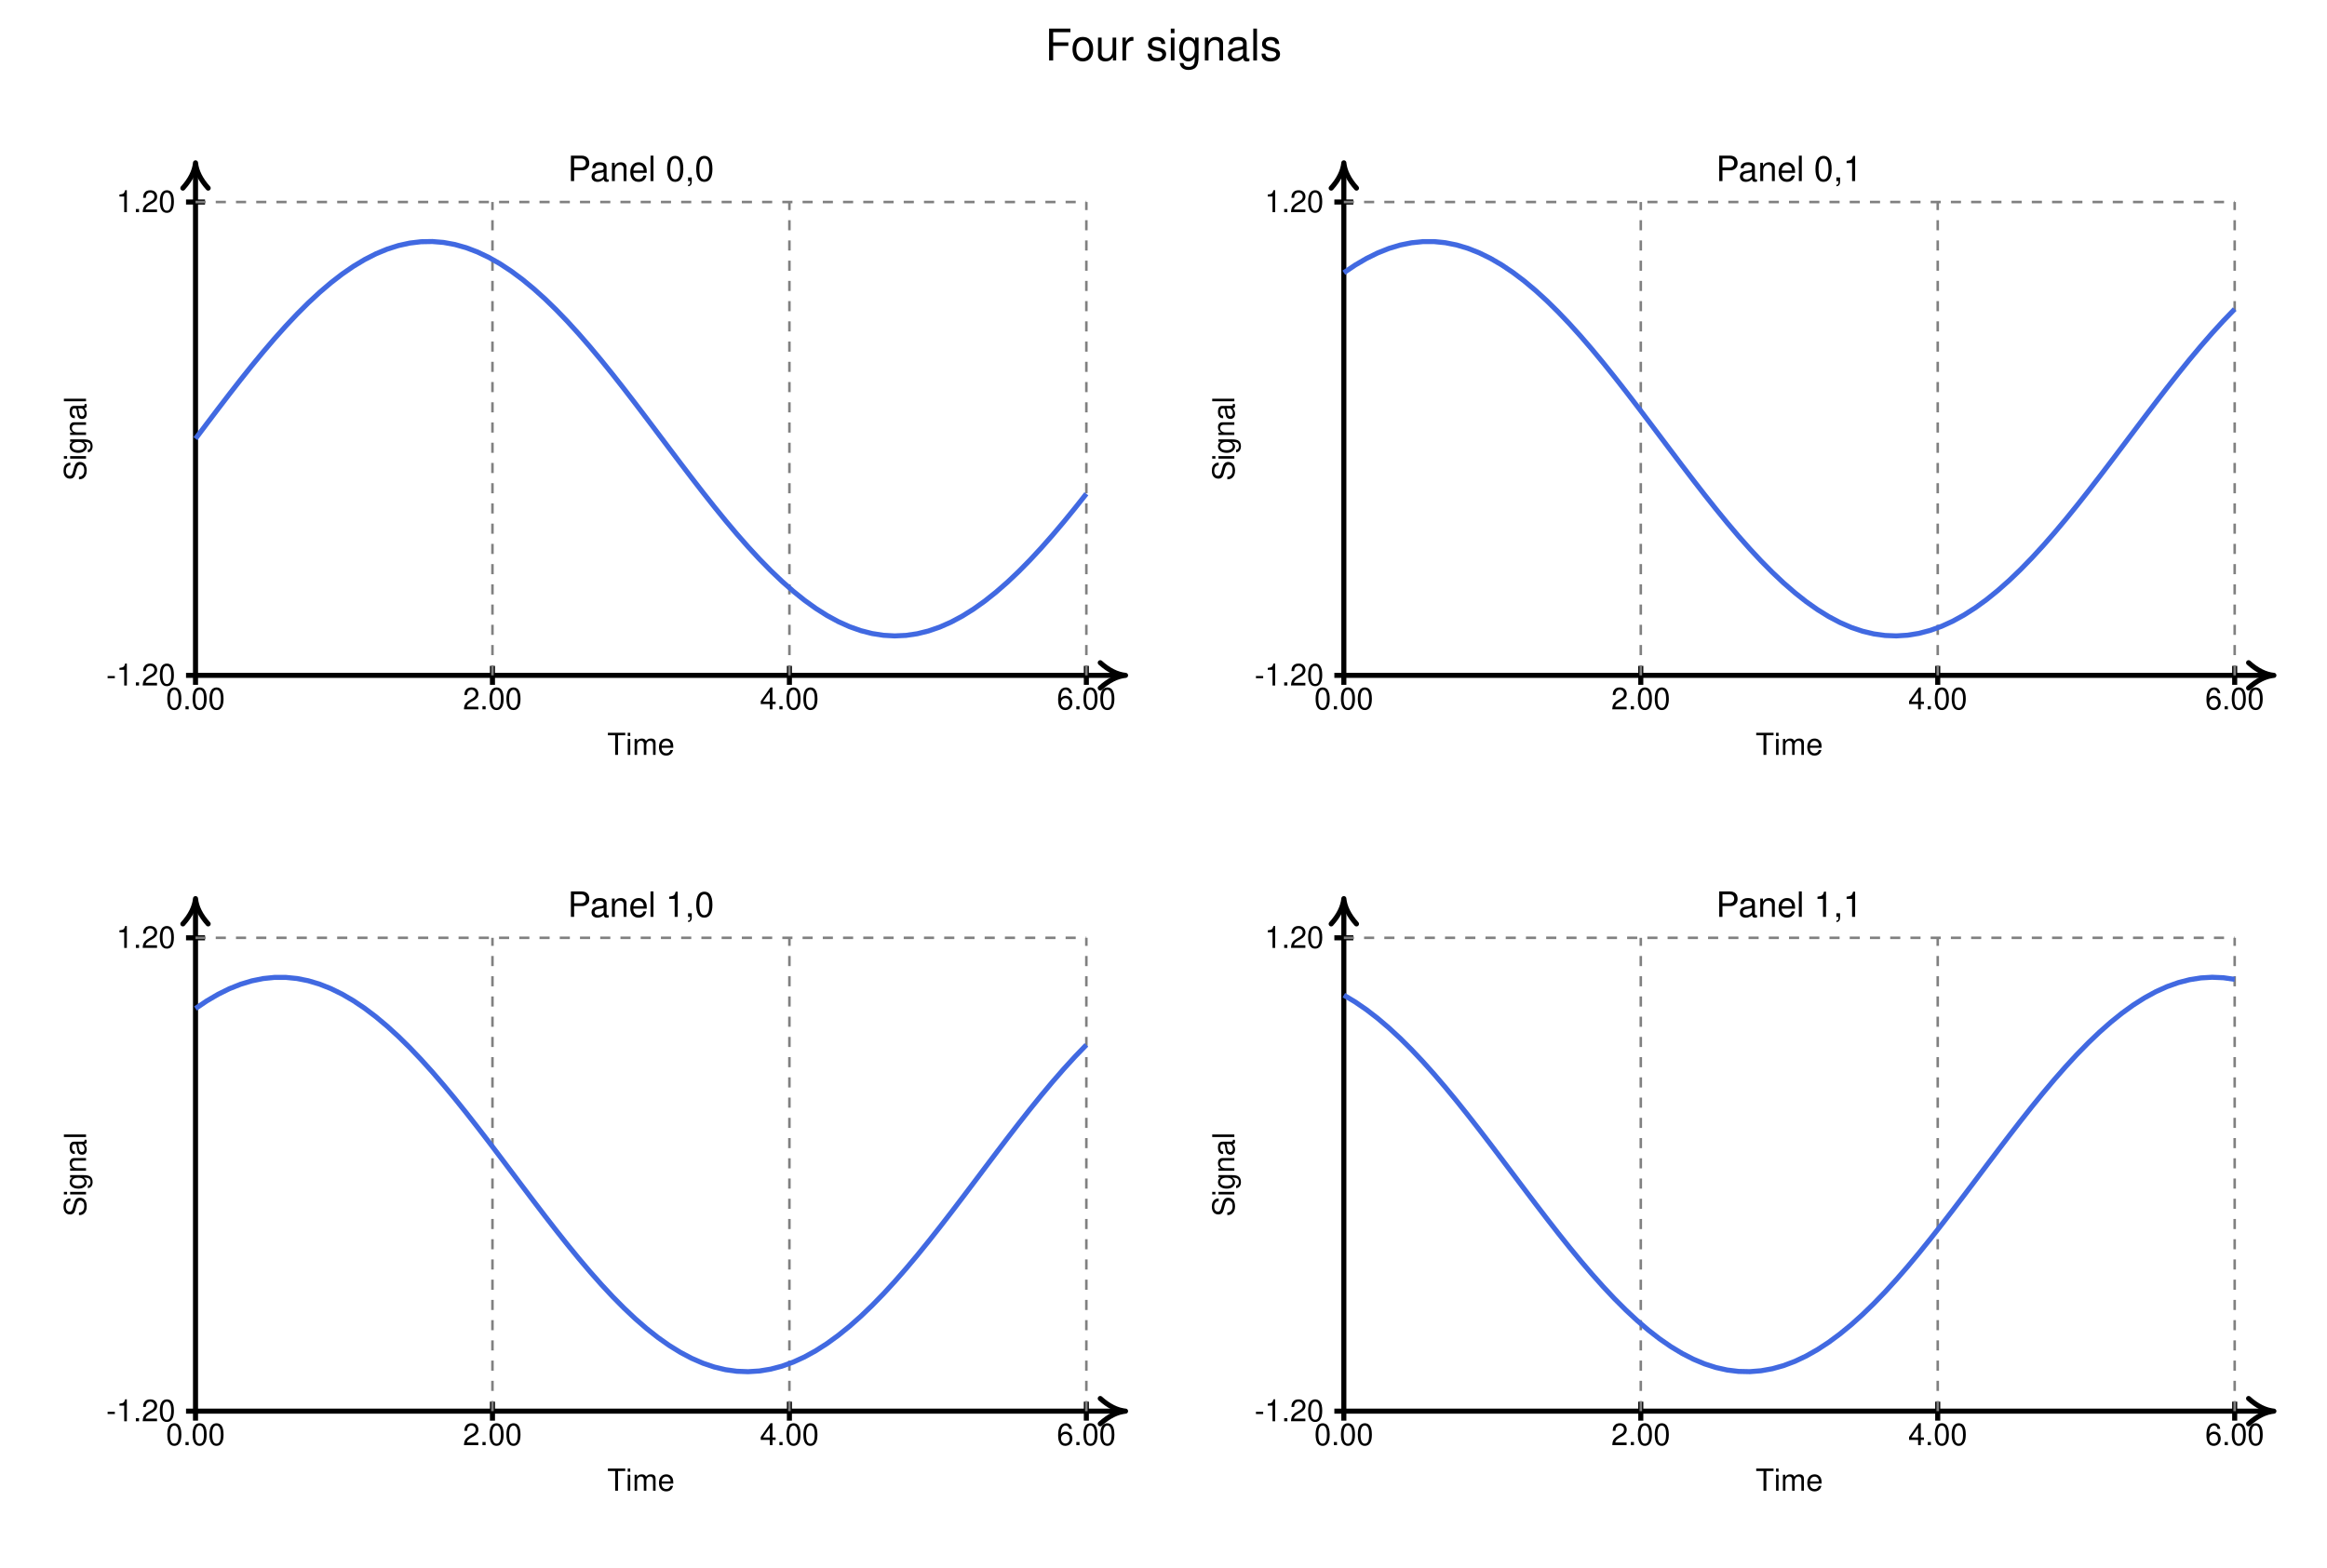
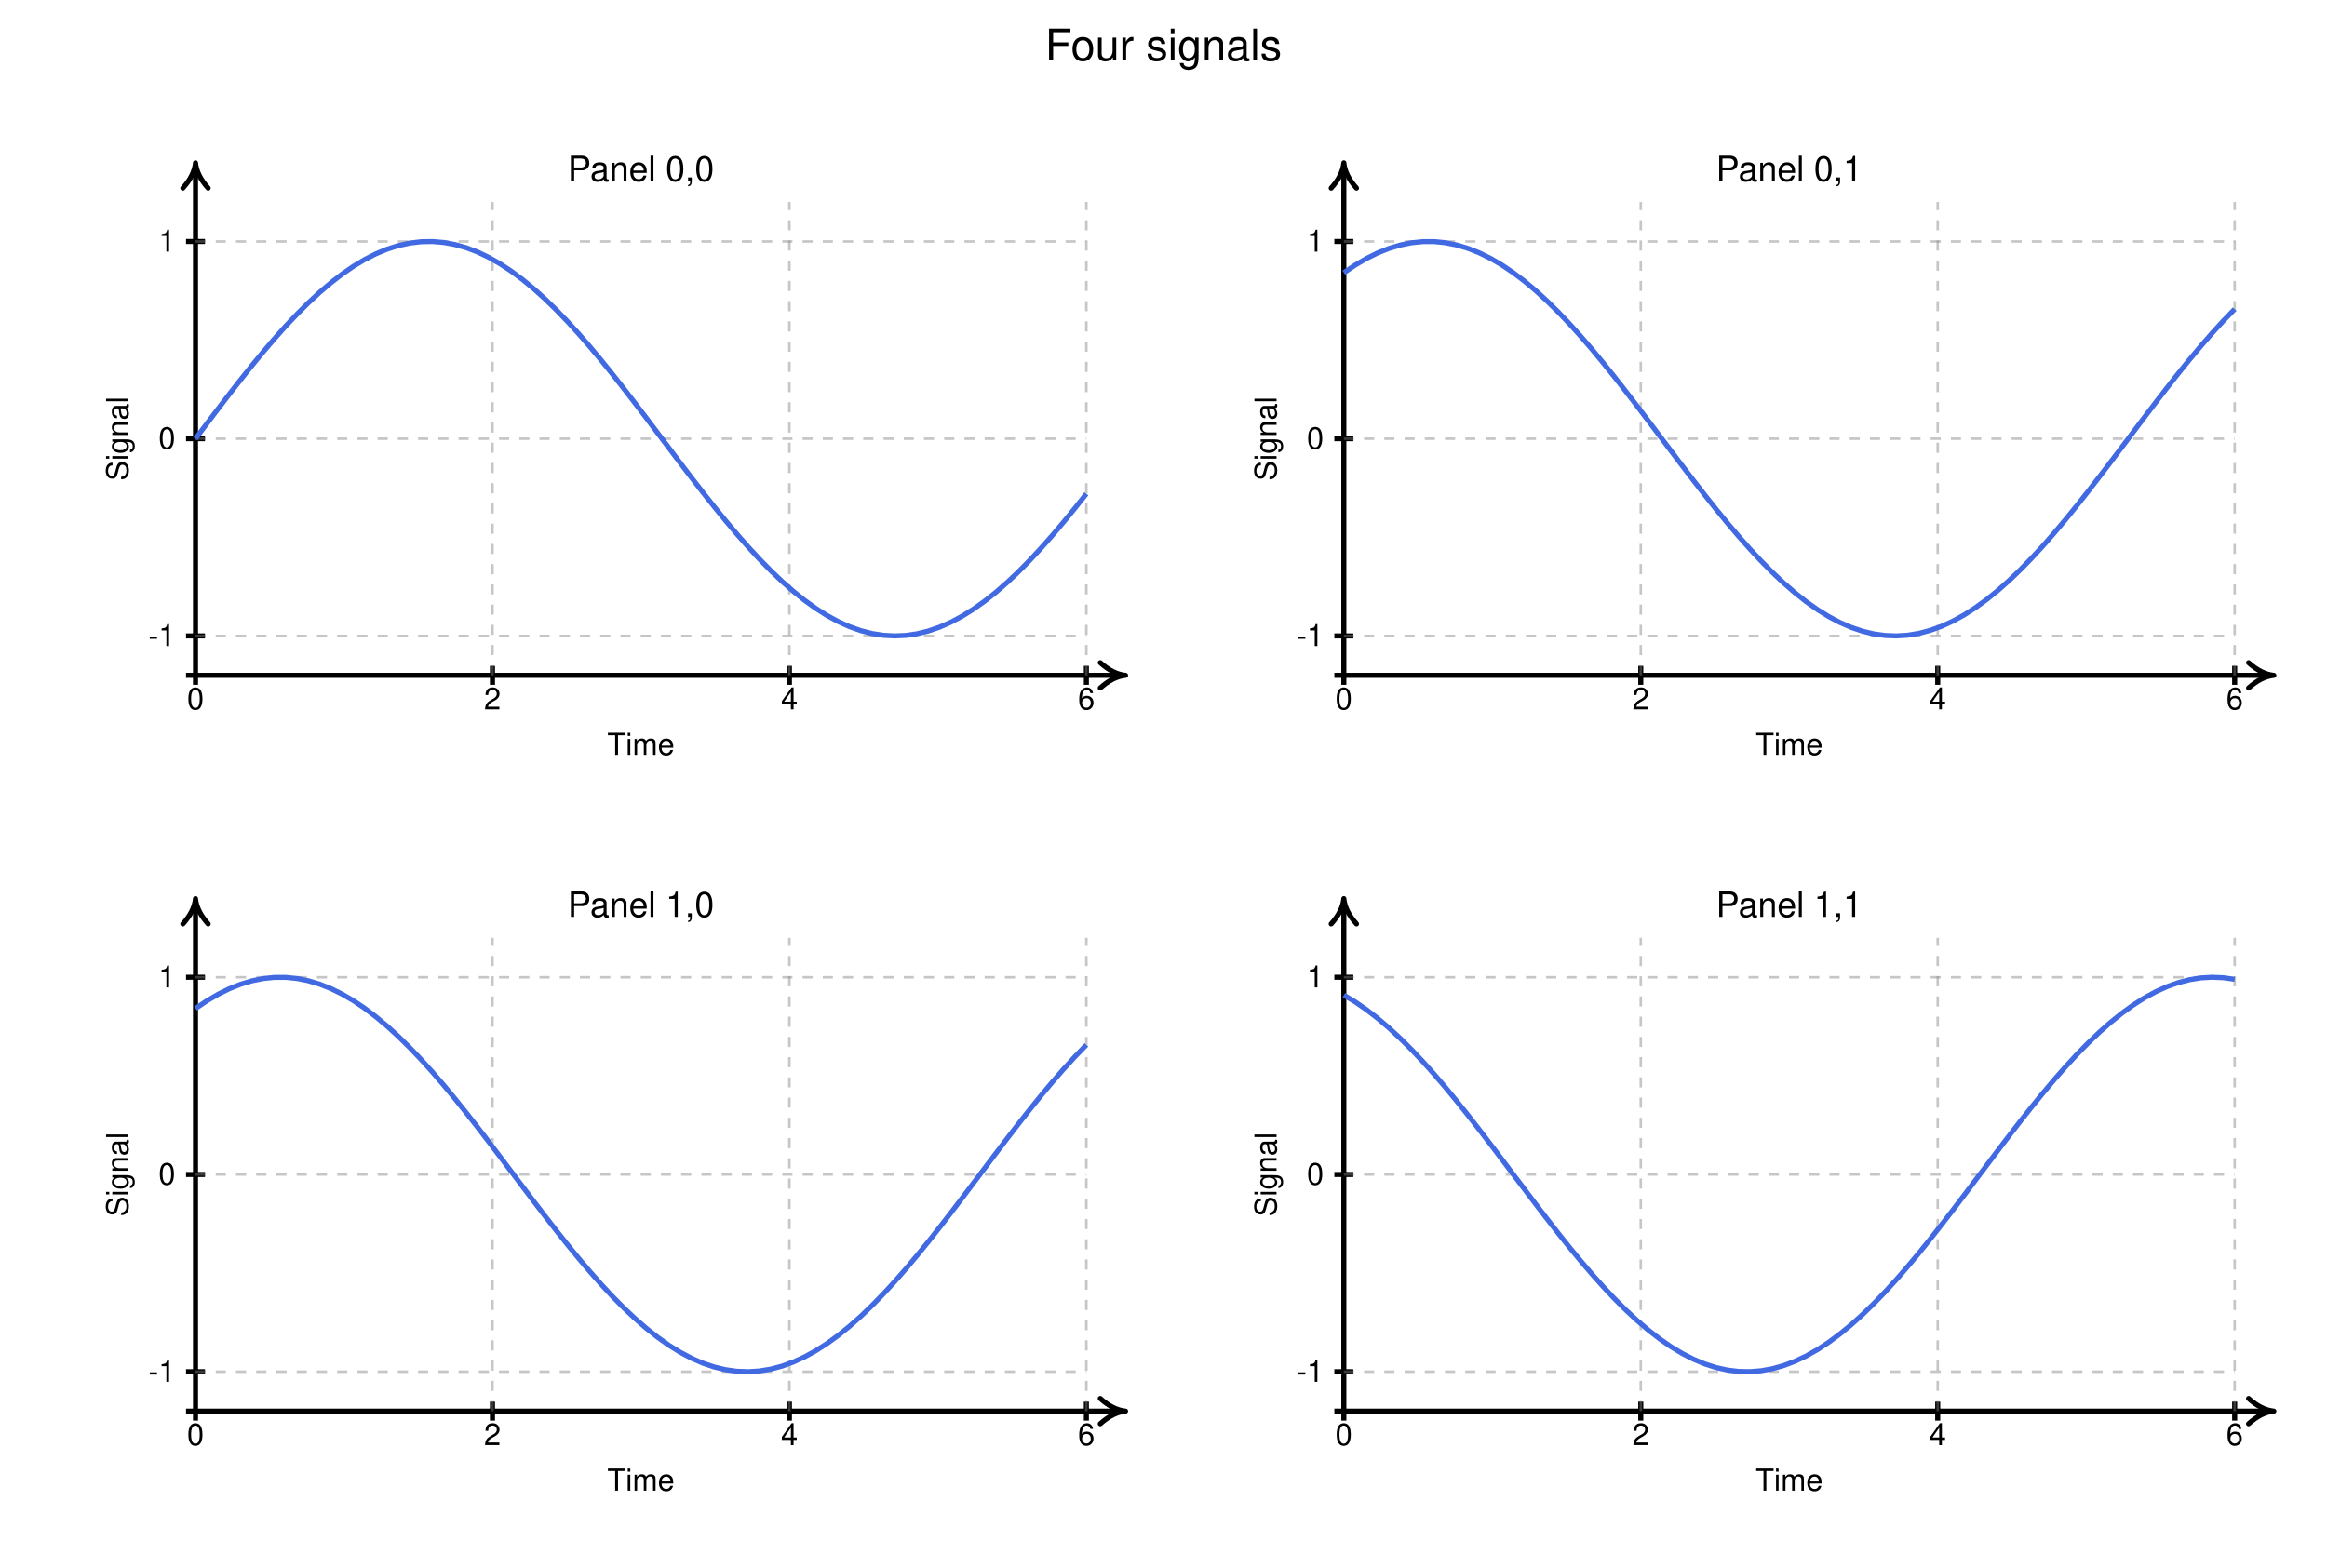
<svg xmlns="http://www.w3.org/2000/svg" xmlns:xlink="http://www.w3.org/1999/xlink" width="920" height="620" viewBox="0 0 920 620">
  <defs>
    <path id="sp0_arrow" d="M-10 -5 Q-5 -0.5 0 0 Q-5 0.5 -10 5" />
    <path id="sp1_arrow" d="M-10 -5 Q-5 -0.5 0 0 Q-5 0.5 -10 5" />
    <path id="sp2_arrow" d="M-10 -5 Q-5 -0.5 0 0 Q-5 0.5 -10 5" />
    <path id="sp3_arrow" d="M-10 -5 Q-5 -0.5 0 0 Q-5 0.5 -10 5" />
  </defs>
  <text fill="black" transform="translate(460 16) rotate(0)" dominant-baseline="hanging" text-anchor="middle" font-family="Helvetica, Arial, sans-serif" font-size="17.25">Four signals</text>
  <g transform="translate(16 47.05)">
    <line x1="61.298" y1="223.775" x2="61.298" y2="18.34" stroke="black" stroke-width="2" fill="none" opacity="1" />
    <use xlink:href="#sp0_arrow" transform="translate(61.298 17.34) rotate(-90) scale(1 1)" stroke="black" stroke-width="2" stroke-linejoin="round" stroke-linecap="round" fill="none" opacity="1" />
    <line x1="57.548" y1="220.025" x2="428" y2="220.025" stroke="black" stroke-width="2" fill="none" opacity="1" />
    <use xlink:href="#sp0_arrow" transform="translate(429 220.025) rotate(0) scale(1 1)" stroke="black" stroke-width="2" stroke-linejoin="round" stroke-linecap="round" fill="none" opacity="1" />
-     <text fill="black" transform="translate(61.298 227.975) rotate(0)" dominant-baseline="hanging" text-anchor="middle" font-family="Helvetica, Arial, sans-serif" font-size="12">0.00</text>
-     <text fill="black" transform="translate(178.6987 227.975) rotate(0)" dominant-baseline="hanging" text-anchor="middle" font-family="Helvetica, Arial, sans-serif" font-size="12">2.00</text>
+     <text fill="black" transform="translate(61.298 227.975) rotate(0)" dominant-baseline="hanging" text-anchor="middle" font-family="Helvetica, Arial, sans-serif" font-size="12">0</text>
+     <text fill="black" transform="translate(178.6987 227.975) rotate(0)" dominant-baseline="hanging" text-anchor="middle" font-family="Helvetica, Arial, sans-serif" font-size="12">2</text>
    <line x1="178.699" y1="216.275" x2="178.699" y2="223.775" stroke="black" stroke-width="2" fill="none" opacity="1" />
-     <line x1="178.699" y1="220.025" x2="178.699" y2="32.84" stroke="gray" stroke-width="1" fill="none" opacity="1" stroke-dasharray="4" />
-     <text fill="black" transform="translate(296.0993 227.975) rotate(0)" dominant-baseline="hanging" text-anchor="middle" font-family="Helvetica, Arial, sans-serif" font-size="12">4.00</text>
+     <line x1="178.699" y1="220.025" x2="178.699" y2="32.84" stroke="gray" stroke-width="1" fill="none" opacity="0.45" stroke-dasharray="4" />
+     <text fill="black" transform="translate(296.0993 227.975) rotate(0)" dominant-baseline="hanging" text-anchor="middle" font-family="Helvetica, Arial, sans-serif" font-size="12">4</text>
    <line x1="296.099" y1="216.275" x2="296.099" y2="223.775" stroke="black" stroke-width="2" fill="none" opacity="1" />
-     <line x1="296.099" y1="220.025" x2="296.099" y2="32.84" stroke="gray" stroke-width="1" fill="none" opacity="1" stroke-dasharray="4" />
-     <text fill="black" transform="translate(413.5 227.975) rotate(0)" dominant-baseline="hanging" text-anchor="middle" font-family="Helvetica, Arial, sans-serif" font-size="12">6.00</text>
+     <line x1="296.099" y1="220.025" x2="296.099" y2="32.84" stroke="gray" stroke-width="1" fill="none" opacity="0.45" stroke-dasharray="4" />
+     <text fill="black" transform="translate(413.5 227.975) rotate(0)" dominant-baseline="hanging" text-anchor="middle" font-family="Helvetica, Arial, sans-serif" font-size="12">6</text>
    <line x1="413.5" y1="216.275" x2="413.5" y2="223.775" stroke="black" stroke-width="2" fill="none" opacity="1" />
-     <line x1="413.5" y1="220.025" x2="413.5" y2="32.84" stroke="gray" stroke-width="1" fill="none" opacity="1" stroke-dasharray="4" />
-     <text fill="black" transform="translate(53.348 220.025) rotate(0)" dominant-baseline="middle" text-anchor="end" font-family="Helvetica, Arial, sans-serif" font-size="12">-1.20</text>
-     <text fill="black" transform="translate(53.348 32.84) rotate(0)" dominant-baseline="middle" text-anchor="end" font-family="Helvetica, Arial, sans-serif" font-size="12">1.20</text>
-     <line x1="57.548" y1="32.84" x2="65.048" y2="32.84" stroke="black" stroke-width="2" fill="none" opacity="1" />
-     <line x1="61.298" y1="32.84" x2="413.5" y2="32.84" stroke="gray" stroke-width="1" fill="none" opacity="1" stroke-dasharray="4" />
+     <line x1="413.5" y1="220.025" x2="413.5" y2="32.84" stroke="gray" stroke-width="1" fill="none" opacity="0.45" stroke-dasharray="4" />
+     <text fill="black" transform="translate(53.348 204.4263) rotate(0)" dominant-baseline="middle" text-anchor="end" font-family="Helvetica, Arial, sans-serif" font-size="12">-1</text>
+     <line x1="57.548" y1="204.426" x2="65.048" y2="204.426" stroke="black" stroke-width="2" fill="none" opacity="1" />
+     <line x1="61.298" y1="204.426" x2="413.5" y2="204.426" stroke="gray" stroke-width="1" fill="none" opacity="0.45" stroke-dasharray="4" />
+     <text fill="black" transform="translate(53.348 126.4325) rotate(0)" dominant-baseline="middle" text-anchor="end" font-family="Helvetica, Arial, sans-serif" font-size="12">0</text>
+     <line x1="57.548" y1="126.433" x2="65.048" y2="126.433" stroke="black" stroke-width="2" fill="none" opacity="1" />
+     <line x1="61.298" y1="126.433" x2="413.5" y2="126.433" stroke="gray" stroke-width="1" fill="none" opacity="0.45" stroke-dasharray="4" />
+     <text fill="black" transform="translate(53.348 48.4387) rotate(0)" dominant-baseline="middle" text-anchor="end" font-family="Helvetica, Arial, sans-serif" font-size="12">1</text>
+     <line x1="57.548" y1="48.439" x2="65.048" y2="48.439" stroke="black" stroke-width="2" fill="none" opacity="1" />
+     <line x1="61.298" y1="48.439" x2="413.5" y2="48.439" stroke="gray" stroke-width="1" fill="none" opacity="0.45" stroke-dasharray="4" />
    <path d="M61.298 126.433 L65.756 120.515 L70.215 114.631 L74.673 108.815 L79.131 103.101 L83.589 97.521 L88.047 92.108 L92.506 86.893 L96.964 81.906 L101.422 77.176 L105.88 72.73 L110.339 68.593 L114.797 64.79 L119.255 61.342 L123.713 58.269 L128.172 55.59 L132.63 53.318 L137.088 51.469 L141.547 50.051 L146.005 49.074 L150.463 48.543 L154.921 48.462 L159.38 48.829 L163.838 49.644 L168.296 50.902 L172.754 52.595 L177.213 54.714 L181.671 57.247 L186.129 60.178 L190.587 63.491 L195.046 67.168 L199.504 71.185 L203.962 75.522 L208.42 80.152 L212.879 85.049 L217.337 90.184 L221.795 95.528 L226.253 101.051 L230.712 106.72 L235.17 112.502 L239.628 118.365 L244.086 124.275 L248.545 130.197 L253.003 136.097 L257.461 141.941 L261.919 147.696 L266.378 153.329 L270.836 158.806 L275.294 164.097 L279.752 169.17 L284.211 173.997 L288.669 178.55 L293.127 182.803 L297.585 186.73 L302.044 190.31 L306.502 193.521 L310.96 196.346 L315.418 198.767 L319.877 200.772 L324.335 202.348 L328.793 203.486 L333.251 204.18 L337.71 204.426 L342.168 204.222 L346.626 203.569 L351.084 202.472 L355.543 200.937 L360.001 198.971 L364.459 196.588 L368.918 193.8 L373.376 190.624 L377.834 187.077 L382.292 183.181 L386.75 178.958 L391.209 174.432 L395.667 169.629 L400.125 164.578 L404.584 159.306 L409.042 153.845 L413.5 148.225" stroke="royalblue" stroke-width="2" fill="none" opacity="1" />
    <text fill="black" transform="translate(237.399 245.975) rotate(0)" dominant-baseline="hanging" text-anchor="middle" font-family="Helvetica, Arial, sans-serif" font-size="12">Time</text>
-     <text fill="black" transform="translate(14 126.4325) rotate(-90)" dominant-baseline="middle" text-anchor="middle" font-family="Helvetica, Arial, sans-serif" font-size="12">Signal</text>
+     <text fill="black" transform="translate(30.68 126.4325) rotate(-90)" dominant-baseline="middle" text-anchor="middle" font-family="Helvetica, Arial, sans-serif" font-size="12">Signal</text>
    <text fill="black" transform="translate(237.399 24.56) rotate(0)" dominant-baseline="auto" text-anchor="middle" font-family="Helvetica, Arial, sans-serif" font-size="13.8">Panel 0,0</text>
  </g>
  <g transform="translate(470 47.05)">
    <line x1="61.298" y1="223.775" x2="61.298" y2="18.34" stroke="black" stroke-width="2" fill="none" opacity="1" />
    <use xlink:href="#sp1_arrow" transform="translate(61.298 17.34) rotate(-90) scale(1 1)" stroke="black" stroke-width="2" stroke-linejoin="round" stroke-linecap="round" fill="none" opacity="1" />
    <line x1="57.548" y1="220.025" x2="428" y2="220.025" stroke="black" stroke-width="2" fill="none" opacity="1" />
    <use xlink:href="#sp1_arrow" transform="translate(429 220.025) rotate(0) scale(1 1)" stroke="black" stroke-width="2" stroke-linejoin="round" stroke-linecap="round" fill="none" opacity="1" />
-     <text fill="black" transform="translate(61.298 227.975) rotate(0)" dominant-baseline="hanging" text-anchor="middle" font-family="Helvetica, Arial, sans-serif" font-size="12">0.00</text>
-     <text fill="black" transform="translate(178.6987 227.975) rotate(0)" dominant-baseline="hanging" text-anchor="middle" font-family="Helvetica, Arial, sans-serif" font-size="12">2.00</text>
+     <text fill="black" transform="translate(61.298 227.975) rotate(0)" dominant-baseline="hanging" text-anchor="middle" font-family="Helvetica, Arial, sans-serif" font-size="12">0</text>
+     <text fill="black" transform="translate(178.6987 227.975) rotate(0)" dominant-baseline="hanging" text-anchor="middle" font-family="Helvetica, Arial, sans-serif" font-size="12">2</text>
    <line x1="178.699" y1="216.275" x2="178.699" y2="223.775" stroke="black" stroke-width="2" fill="none" opacity="1" />
-     <line x1="178.699" y1="220.025" x2="178.699" y2="32.84" stroke="gray" stroke-width="1" fill="none" opacity="1" stroke-dasharray="4" />
-     <text fill="black" transform="translate(296.0993 227.975) rotate(0)" dominant-baseline="hanging" text-anchor="middle" font-family="Helvetica, Arial, sans-serif" font-size="12">4.00</text>
+     <line x1="178.699" y1="220.025" x2="178.699" y2="32.84" stroke="gray" stroke-width="1" fill="none" opacity="0.45" stroke-dasharray="4" />
+     <text fill="black" transform="translate(296.0993 227.975) rotate(0)" dominant-baseline="hanging" text-anchor="middle" font-family="Helvetica, Arial, sans-serif" font-size="12">4</text>
    <line x1="296.099" y1="216.275" x2="296.099" y2="223.775" stroke="black" stroke-width="2" fill="none" opacity="1" />
-     <line x1="296.099" y1="220.025" x2="296.099" y2="32.84" stroke="gray" stroke-width="1" fill="none" opacity="1" stroke-dasharray="4" />
-     <text fill="black" transform="translate(413.5 227.975) rotate(0)" dominant-baseline="hanging" text-anchor="middle" font-family="Helvetica, Arial, sans-serif" font-size="12">6.00</text>
+     <line x1="296.099" y1="220.025" x2="296.099" y2="32.84" stroke="gray" stroke-width="1" fill="none" opacity="0.45" stroke-dasharray="4" />
+     <text fill="black" transform="translate(413.5 227.975) rotate(0)" dominant-baseline="hanging" text-anchor="middle" font-family="Helvetica, Arial, sans-serif" font-size="12">6</text>
    <line x1="413.5" y1="216.275" x2="413.5" y2="223.775" stroke="black" stroke-width="2" fill="none" opacity="1" />
-     <line x1="413.5" y1="220.025" x2="413.5" y2="32.84" stroke="gray" stroke-width="1" fill="none" opacity="1" stroke-dasharray="4" />
-     <text fill="black" transform="translate(53.348 220.025) rotate(0)" dominant-baseline="middle" text-anchor="end" font-family="Helvetica, Arial, sans-serif" font-size="12">-1.20</text>
-     <text fill="black" transform="translate(53.348 32.84) rotate(0)" dominant-baseline="middle" text-anchor="end" font-family="Helvetica, Arial, sans-serif" font-size="12">1.20</text>
-     <line x1="57.548" y1="32.84" x2="65.048" y2="32.84" stroke="black" stroke-width="2" fill="none" opacity="1" />
-     <line x1="61.298" y1="32.84" x2="413.5" y2="32.84" stroke="gray" stroke-width="1" fill="none" opacity="1" stroke-dasharray="4" />
+     <line x1="413.5" y1="220.025" x2="413.5" y2="32.84" stroke="gray" stroke-width="1" fill="none" opacity="0.45" stroke-dasharray="4" />
+     <text fill="black" transform="translate(53.348 204.4263) rotate(0)" dominant-baseline="middle" text-anchor="end" font-family="Helvetica, Arial, sans-serif" font-size="12">-1</text>
+     <line x1="57.548" y1="204.426" x2="65.048" y2="204.426" stroke="black" stroke-width="2" fill="none" opacity="1" />
+     <line x1="61.298" y1="204.426" x2="413.5" y2="204.426" stroke="gray" stroke-width="1" fill="none" opacity="0.45" stroke-dasharray="4" />
+     <text fill="black" transform="translate(53.348 126.4325) rotate(0)" dominant-baseline="middle" text-anchor="end" font-family="Helvetica, Arial, sans-serif" font-size="12">0</text>
+     <line x1="57.548" y1="126.433" x2="65.048" y2="126.433" stroke="black" stroke-width="2" fill="none" opacity="1" />
+     <line x1="61.298" y1="126.433" x2="413.5" y2="126.433" stroke="gray" stroke-width="1" fill="none" opacity="0.45" stroke-dasharray="4" />
+     <text fill="black" transform="translate(53.348 48.4387) rotate(0)" dominant-baseline="middle" text-anchor="end" font-family="Helvetica, Arial, sans-serif" font-size="12">1</text>
+     <line x1="57.548" y1="48.439" x2="65.048" y2="48.439" stroke="black" stroke-width="2" fill="none" opacity="1" />
+     <line x1="61.298" y1="48.439" x2="413.5" y2="48.439" stroke="gray" stroke-width="1" fill="none" opacity="0.45" stroke-dasharray="4" />
    <path d="M61.298 60.803 L65.756 57.795 L70.215 55.182 L74.673 52.98 L79.131 51.202 L83.589 49.858 L88.047 48.955 L92.506 48.498 L96.964 48.492 L101.422 48.934 L105.88 49.823 L110.339 51.154 L114.797 52.919 L119.255 55.108 L123.713 57.708 L128.172 60.704 L132.63 64.079 L137.088 67.814 L141.547 71.887 L146.005 76.274 L150.463 80.95 L154.921 85.889 L159.38 91.061 L163.838 96.437 L168.296 101.987 L172.754 107.677 L177.213 113.475 L181.671 119.348 L186.129 125.262 L190.587 131.182 L195.046 137.076 L199.504 142.907 L203.962 148.644 L208.42 154.253 L212.879 159.702 L217.337 164.958 L221.795 169.993 L226.253 174.776 L230.712 179.28 L235.17 183.48 L239.628 187.351 L244.086 190.871 L248.545 194.019 L253.003 196.778 L257.461 199.131 L261.919 201.065 L266.378 202.568 L270.836 203.633 L275.294 204.252 L279.752 204.423 L284.211 204.144 L288.669 203.417 L293.127 202.246 L297.585 200.639 L302.044 198.603 L306.502 196.151 L310.96 193.297 L315.418 190.058 L319.877 186.452 L324.335 182.5 L328.793 178.224 L333.251 173.65 L337.71 168.804 L342.168 163.713 L346.626 158.408 L351.084 152.918 L355.543 147.275 L360.001 141.513 L364.459 135.663 L368.918 129.76 L373.376 123.838 L377.834 117.931 L382.292 112.073 L386.75 106.297 L391.209 100.638 L395.667 95.128 L400.125 89.798 L404.584 84.679 L409.042 79.801 L413.5 75.192" stroke="royalblue" stroke-width="2" fill="none" opacity="1" />
    <text fill="black" transform="translate(237.399 245.975) rotate(0)" dominant-baseline="hanging" text-anchor="middle" font-family="Helvetica, Arial, sans-serif" font-size="12">Time</text>
-     <text fill="black" transform="translate(14 126.4325) rotate(-90)" dominant-baseline="middle" text-anchor="middle" font-family="Helvetica, Arial, sans-serif" font-size="12">Signal</text>
+     <text fill="black" transform="translate(30.68 126.4325) rotate(-90)" dominant-baseline="middle" text-anchor="middle" font-family="Helvetica, Arial, sans-serif" font-size="12">Signal</text>
    <text fill="black" transform="translate(237.399 24.56) rotate(0)" dominant-baseline="auto" text-anchor="middle" font-family="Helvetica, Arial, sans-serif" font-size="13.8">Panel 0,1</text>
  </g>
  <g transform="translate(16 338.025)">
    <line x1="61.298" y1="223.775" x2="61.298" y2="18.34" stroke="black" stroke-width="2" fill="none" opacity="1" />
    <use xlink:href="#sp2_arrow" transform="translate(61.298 17.34) rotate(-90) scale(1 1)" stroke="black" stroke-width="2" stroke-linejoin="round" stroke-linecap="round" fill="none" opacity="1" />
    <line x1="57.548" y1="220.025" x2="428" y2="220.025" stroke="black" stroke-width="2" fill="none" opacity="1" />
    <use xlink:href="#sp2_arrow" transform="translate(429 220.025) rotate(0) scale(1 1)" stroke="black" stroke-width="2" stroke-linejoin="round" stroke-linecap="round" fill="none" opacity="1" />
-     <text fill="black" transform="translate(61.298 227.975) rotate(0)" dominant-baseline="hanging" text-anchor="middle" font-family="Helvetica, Arial, sans-serif" font-size="12">0.00</text>
-     <text fill="black" transform="translate(178.6987 227.975) rotate(0)" dominant-baseline="hanging" text-anchor="middle" font-family="Helvetica, Arial, sans-serif" font-size="12">2.00</text>
+     <text fill="black" transform="translate(61.298 227.975) rotate(0)" dominant-baseline="hanging" text-anchor="middle" font-family="Helvetica, Arial, sans-serif" font-size="12">0</text>
+     <text fill="black" transform="translate(178.6987 227.975) rotate(0)" dominant-baseline="hanging" text-anchor="middle" font-family="Helvetica, Arial, sans-serif" font-size="12">2</text>
    <line x1="178.699" y1="216.275" x2="178.699" y2="223.775" stroke="black" stroke-width="2" fill="none" opacity="1" />
-     <line x1="178.699" y1="220.025" x2="178.699" y2="32.84" stroke="gray" stroke-width="1" fill="none" opacity="1" stroke-dasharray="4" />
-     <text fill="black" transform="translate(296.0993 227.975) rotate(0)" dominant-baseline="hanging" text-anchor="middle" font-family="Helvetica, Arial, sans-serif" font-size="12">4.00</text>
+     <line x1="178.699" y1="220.025" x2="178.699" y2="32.84" stroke="gray" stroke-width="1" fill="none" opacity="0.45" stroke-dasharray="4" />
+     <text fill="black" transform="translate(296.0993 227.975) rotate(0)" dominant-baseline="hanging" text-anchor="middle" font-family="Helvetica, Arial, sans-serif" font-size="12">4</text>
    <line x1="296.099" y1="216.275" x2="296.099" y2="223.775" stroke="black" stroke-width="2" fill="none" opacity="1" />
-     <line x1="296.099" y1="220.025" x2="296.099" y2="32.84" stroke="gray" stroke-width="1" fill="none" opacity="1" stroke-dasharray="4" />
-     <text fill="black" transform="translate(413.5 227.975) rotate(0)" dominant-baseline="hanging" text-anchor="middle" font-family="Helvetica, Arial, sans-serif" font-size="12">6.00</text>
+     <line x1="296.099" y1="220.025" x2="296.099" y2="32.84" stroke="gray" stroke-width="1" fill="none" opacity="0.45" stroke-dasharray="4" />
+     <text fill="black" transform="translate(413.5 227.975) rotate(0)" dominant-baseline="hanging" text-anchor="middle" font-family="Helvetica, Arial, sans-serif" font-size="12">6</text>
    <line x1="413.5" y1="216.275" x2="413.5" y2="223.775" stroke="black" stroke-width="2" fill="none" opacity="1" />
-     <line x1="413.5" y1="220.025" x2="413.5" y2="32.84" stroke="gray" stroke-width="1" fill="none" opacity="1" stroke-dasharray="4" />
-     <text fill="black" transform="translate(53.348 220.025) rotate(0)" dominant-baseline="middle" text-anchor="end" font-family="Helvetica, Arial, sans-serif" font-size="12">-1.20</text>
-     <text fill="black" transform="translate(53.348 32.84) rotate(0)" dominant-baseline="middle" text-anchor="end" font-family="Helvetica, Arial, sans-serif" font-size="12">1.20</text>
-     <line x1="57.548" y1="32.84" x2="65.048" y2="32.84" stroke="black" stroke-width="2" fill="none" opacity="1" />
-     <line x1="61.298" y1="32.84" x2="413.5" y2="32.84" stroke="gray" stroke-width="1" fill="none" opacity="1" stroke-dasharray="4" />
+     <line x1="413.5" y1="220.025" x2="413.5" y2="32.84" stroke="gray" stroke-width="1" fill="none" opacity="0.45" stroke-dasharray="4" />
+     <text fill="black" transform="translate(53.348 204.4263) rotate(0)" dominant-baseline="middle" text-anchor="end" font-family="Helvetica, Arial, sans-serif" font-size="12">-1</text>
+     <line x1="57.548" y1="204.426" x2="65.048" y2="204.426" stroke="black" stroke-width="2" fill="none" opacity="1" />
+     <line x1="61.298" y1="204.426" x2="413.5" y2="204.426" stroke="gray" stroke-width="1" fill="none" opacity="0.45" stroke-dasharray="4" />
+     <text fill="black" transform="translate(53.348 126.4325) rotate(0)" dominant-baseline="middle" text-anchor="end" font-family="Helvetica, Arial, sans-serif" font-size="12">0</text>
+     <line x1="57.548" y1="126.433" x2="65.048" y2="126.433" stroke="black" stroke-width="2" fill="none" opacity="1" />
+     <line x1="61.298" y1="126.433" x2="413.5" y2="126.433" stroke="gray" stroke-width="1" fill="none" opacity="0.45" stroke-dasharray="4" />
+     <text fill="black" transform="translate(53.348 48.4387) rotate(0)" dominant-baseline="middle" text-anchor="end" font-family="Helvetica, Arial, sans-serif" font-size="12">1</text>
+     <line x1="57.548" y1="48.439" x2="65.048" y2="48.439" stroke="black" stroke-width="2" fill="none" opacity="1" />
+     <line x1="61.298" y1="48.439" x2="413.5" y2="48.439" stroke="gray" stroke-width="1" fill="none" opacity="0.45" stroke-dasharray="4" />
    <path d="M61.298 60.803 L65.756 57.795 L70.215 55.182 L74.673 52.98 L79.131 51.202 L83.589 49.858 L88.047 48.955 L92.506 48.498 L96.964 48.492 L101.422 48.934 L105.88 49.823 L110.339 51.154 L114.797 52.919 L119.255 55.108 L123.713 57.708 L128.172 60.704 L132.63 64.079 L137.088 67.814 L141.547 71.887 L146.005 76.274 L150.463 80.95 L154.921 85.889 L159.38 91.061 L163.838 96.437 L168.296 101.987 L172.754 107.677 L177.213 113.475 L181.671 119.348 L186.129 125.262 L190.587 131.182 L195.046 137.076 L199.504 142.907 L203.962 148.644 L208.42 154.253 L212.879 159.702 L217.337 164.958 L221.795 169.993 L226.253 174.776 L230.712 179.28 L235.17 183.48 L239.628 187.351 L244.086 190.871 L248.545 194.019 L253.003 196.778 L257.461 199.131 L261.919 201.065 L266.378 202.568 L270.836 203.633 L275.294 204.252 L279.752 204.423 L284.211 204.144 L288.669 203.417 L293.127 202.246 L297.585 200.639 L302.044 198.603 L306.502 196.151 L310.96 193.297 L315.418 190.058 L319.877 186.452 L324.335 182.5 L328.793 178.224 L333.251 173.65 L337.71 168.804 L342.168 163.713 L346.626 158.408 L351.084 152.918 L355.543 147.275 L360.001 141.513 L364.459 135.663 L368.918 129.76 L373.376 123.838 L377.834 117.931 L382.292 112.073 L386.75 106.297 L391.209 100.638 L395.667 95.128 L400.125 89.798 L404.584 84.679 L409.042 79.801 L413.5 75.192" stroke="royalblue" stroke-width="2" fill="none" opacity="1" />
    <text fill="black" transform="translate(237.399 245.975) rotate(0)" dominant-baseline="hanging" text-anchor="middle" font-family="Helvetica, Arial, sans-serif" font-size="12">Time</text>
-     <text fill="black" transform="translate(14 126.4325) rotate(-90)" dominant-baseline="middle" text-anchor="middle" font-family="Helvetica, Arial, sans-serif" font-size="12">Signal</text>
+     <text fill="black" transform="translate(30.68 126.4325) rotate(-90)" dominant-baseline="middle" text-anchor="middle" font-family="Helvetica, Arial, sans-serif" font-size="12">Signal</text>
    <text fill="black" transform="translate(237.399 24.56) rotate(0)" dominant-baseline="auto" text-anchor="middle" font-family="Helvetica, Arial, sans-serif" font-size="13.8">Panel 1,0</text>
  </g>
  <g transform="translate(470 338.025)">
    <line x1="61.298" y1="223.775" x2="61.298" y2="18.34" stroke="black" stroke-width="2" fill="none" opacity="1" />
    <use xlink:href="#sp3_arrow" transform="translate(61.298 17.34) rotate(-90) scale(1 1)" stroke="black" stroke-width="2" stroke-linejoin="round" stroke-linecap="round" fill="none" opacity="1" />
    <line x1="57.548" y1="220.025" x2="428" y2="220.025" stroke="black" stroke-width="2" fill="none" opacity="1" />
    <use xlink:href="#sp3_arrow" transform="translate(429 220.025) rotate(0) scale(1 1)" stroke="black" stroke-width="2" stroke-linejoin="round" stroke-linecap="round" fill="none" opacity="1" />
-     <text fill="black" transform="translate(61.298 227.975) rotate(0)" dominant-baseline="hanging" text-anchor="middle" font-family="Helvetica, Arial, sans-serif" font-size="12">0.00</text>
-     <text fill="black" transform="translate(178.6987 227.975) rotate(0)" dominant-baseline="hanging" text-anchor="middle" font-family="Helvetica, Arial, sans-serif" font-size="12">2.00</text>
+     <text fill="black" transform="translate(61.298 227.975) rotate(0)" dominant-baseline="hanging" text-anchor="middle" font-family="Helvetica, Arial, sans-serif" font-size="12">0</text>
+     <text fill="black" transform="translate(178.6987 227.975) rotate(0)" dominant-baseline="hanging" text-anchor="middle" font-family="Helvetica, Arial, sans-serif" font-size="12">2</text>
    <line x1="178.699" y1="216.275" x2="178.699" y2="223.775" stroke="black" stroke-width="2" fill="none" opacity="1" />
-     <line x1="178.699" y1="220.025" x2="178.699" y2="32.84" stroke="gray" stroke-width="1" fill="none" opacity="1" stroke-dasharray="4" />
-     <text fill="black" transform="translate(296.0993 227.975) rotate(0)" dominant-baseline="hanging" text-anchor="middle" font-family="Helvetica, Arial, sans-serif" font-size="12">4.00</text>
+     <line x1="178.699" y1="220.025" x2="178.699" y2="32.84" stroke="gray" stroke-width="1" fill="none" opacity="0.45" stroke-dasharray="4" />
+     <text fill="black" transform="translate(296.0993 227.975) rotate(0)" dominant-baseline="hanging" text-anchor="middle" font-family="Helvetica, Arial, sans-serif" font-size="12">4</text>
    <line x1="296.099" y1="216.275" x2="296.099" y2="223.775" stroke="black" stroke-width="2" fill="none" opacity="1" />
-     <line x1="296.099" y1="220.025" x2="296.099" y2="32.84" stroke="gray" stroke-width="1" fill="none" opacity="1" stroke-dasharray="4" />
-     <text fill="black" transform="translate(413.5 227.975) rotate(0)" dominant-baseline="hanging" text-anchor="middle" font-family="Helvetica, Arial, sans-serif" font-size="12">6.00</text>
+     <line x1="296.099" y1="220.025" x2="296.099" y2="32.84" stroke="gray" stroke-width="1" fill="none" opacity="0.45" stroke-dasharray="4" />
+     <text fill="black" transform="translate(413.5 227.975) rotate(0)" dominant-baseline="hanging" text-anchor="middle" font-family="Helvetica, Arial, sans-serif" font-size="12">6</text>
    <line x1="413.5" y1="216.275" x2="413.5" y2="223.775" stroke="black" stroke-width="2" fill="none" opacity="1" />
-     <line x1="413.5" y1="220.025" x2="413.5" y2="32.84" stroke="gray" stroke-width="1" fill="none" opacity="1" stroke-dasharray="4" />
-     <text fill="black" transform="translate(53.348 220.025) rotate(0)" dominant-baseline="middle" text-anchor="end" font-family="Helvetica, Arial, sans-serif" font-size="12">-1.20</text>
-     <text fill="black" transform="translate(53.348 32.84) rotate(0)" dominant-baseline="middle" text-anchor="end" font-family="Helvetica, Arial, sans-serif" font-size="12">1.20</text>
-     <line x1="57.548" y1="32.84" x2="65.048" y2="32.84" stroke="black" stroke-width="2" fill="none" opacity="1" />
-     <line x1="61.298" y1="32.84" x2="413.5" y2="32.84" stroke="gray" stroke-width="1" fill="none" opacity="1" stroke-dasharray="4" />
+     <line x1="413.5" y1="220.025" x2="413.5" y2="32.84" stroke="gray" stroke-width="1" fill="none" opacity="0.45" stroke-dasharray="4" />
+     <text fill="black" transform="translate(53.348 204.4263) rotate(0)" dominant-baseline="middle" text-anchor="end" font-family="Helvetica, Arial, sans-serif" font-size="12">-1</text>
+     <line x1="57.548" y1="204.426" x2="65.048" y2="204.426" stroke="black" stroke-width="2" fill="none" opacity="1" />
+     <line x1="61.298" y1="204.426" x2="413.5" y2="204.426" stroke="gray" stroke-width="1" fill="none" opacity="0.45" stroke-dasharray="4" />
+     <text fill="black" transform="translate(53.348 126.4325) rotate(0)" dominant-baseline="middle" text-anchor="end" font-family="Helvetica, Arial, sans-serif" font-size="12">0</text>
+     <line x1="57.548" y1="126.433" x2="65.048" y2="126.433" stroke="black" stroke-width="2" fill="none" opacity="1" />
+     <line x1="61.298" y1="126.433" x2="413.5" y2="126.433" stroke="gray" stroke-width="1" fill="none" opacity="0.45" stroke-dasharray="4" />
+     <text fill="black" transform="translate(53.348 48.4387) rotate(0)" dominant-baseline="middle" text-anchor="end" font-family="Helvetica, Arial, sans-serif" font-size="12">1</text>
+     <line x1="57.548" y1="48.439" x2="65.048" y2="48.439" stroke="black" stroke-width="2" fill="none" opacity="1" />
+     <line x1="61.298" y1="48.439" x2="413.5" y2="48.439" stroke="gray" stroke-width="1" fill="none" opacity="0.45" stroke-dasharray="4" />
    <path d="M61.298 55.513 L65.756 58.18 L70.215 61.241 L74.673 64.677 L79.131 68.47 L83.589 72.597 L88.047 77.034 L92.506 81.756 L96.964 86.735 L101.422 91.944 L105.88 97.351 L110.339 102.926 L114.797 108.636 L119.255 114.45 L123.713 120.332 L128.172 126.249 L132.63 132.167 L137.088 138.053 L141.547 143.871 L146.005 149.589 L150.463 155.173 L154.921 160.592 L159.38 165.813 L163.838 170.808 L168.296 175.547 L172.754 180.002 L177.213 184.149 L181.671 187.963 L186.129 191.422 L190.587 194.506 L195.046 197.198 L199.504 199.482 L203.962 201.345 L208.42 202.776 L212.879 203.767 L217.337 204.312 L221.795 204.408 L226.253 204.054 L230.712 203.253 L235.17 202.009 L239.628 200.329 L244.086 198.223 L248.545 195.703 L253.003 192.784 L257.461 189.482 L261.919 185.817 L266.378 181.809 L270.836 177.482 L275.294 172.861 L279.752 167.972 L284.211 162.843 L288.669 157.505 L293.127 151.987 L297.585 146.322 L302.044 140.543 L306.502 134.682 L310.96 128.774 L315.418 122.852 L319.877 116.95 L324.335 111.104 L328.793 105.345 L333.251 99.709 L337.71 94.226 L342.168 88.929 L346.626 83.848 L351.084 79.013 L355.543 74.451 L360.001 70.189 L364.459 66.252 L368.918 62.661 L373.376 59.438 L377.834 56.601 L382.292 54.166 L386.75 52.149 L391.209 50.559 L395.667 49.407 L400.125 48.7 L404.584 48.44 L409.042 48.63 L413.5 49.269" stroke="royalblue" stroke-width="2" fill="none" opacity="1" />
    <text fill="black" transform="translate(237.399 245.975) rotate(0)" dominant-baseline="hanging" text-anchor="middle" font-family="Helvetica, Arial, sans-serif" font-size="12">Time</text>
-     <text fill="black" transform="translate(14 126.4325) rotate(-90)" dominant-baseline="middle" text-anchor="middle" font-family="Helvetica, Arial, sans-serif" font-size="12">Signal</text>
+     <text fill="black" transform="translate(30.68 126.4325) rotate(-90)" dominant-baseline="middle" text-anchor="middle" font-family="Helvetica, Arial, sans-serif" font-size="12">Signal</text>
    <text fill="black" transform="translate(237.399 24.56) rotate(0)" dominant-baseline="auto" text-anchor="middle" font-family="Helvetica, Arial, sans-serif" font-size="13.8">Panel 1,1</text>
  </g>
</svg>
